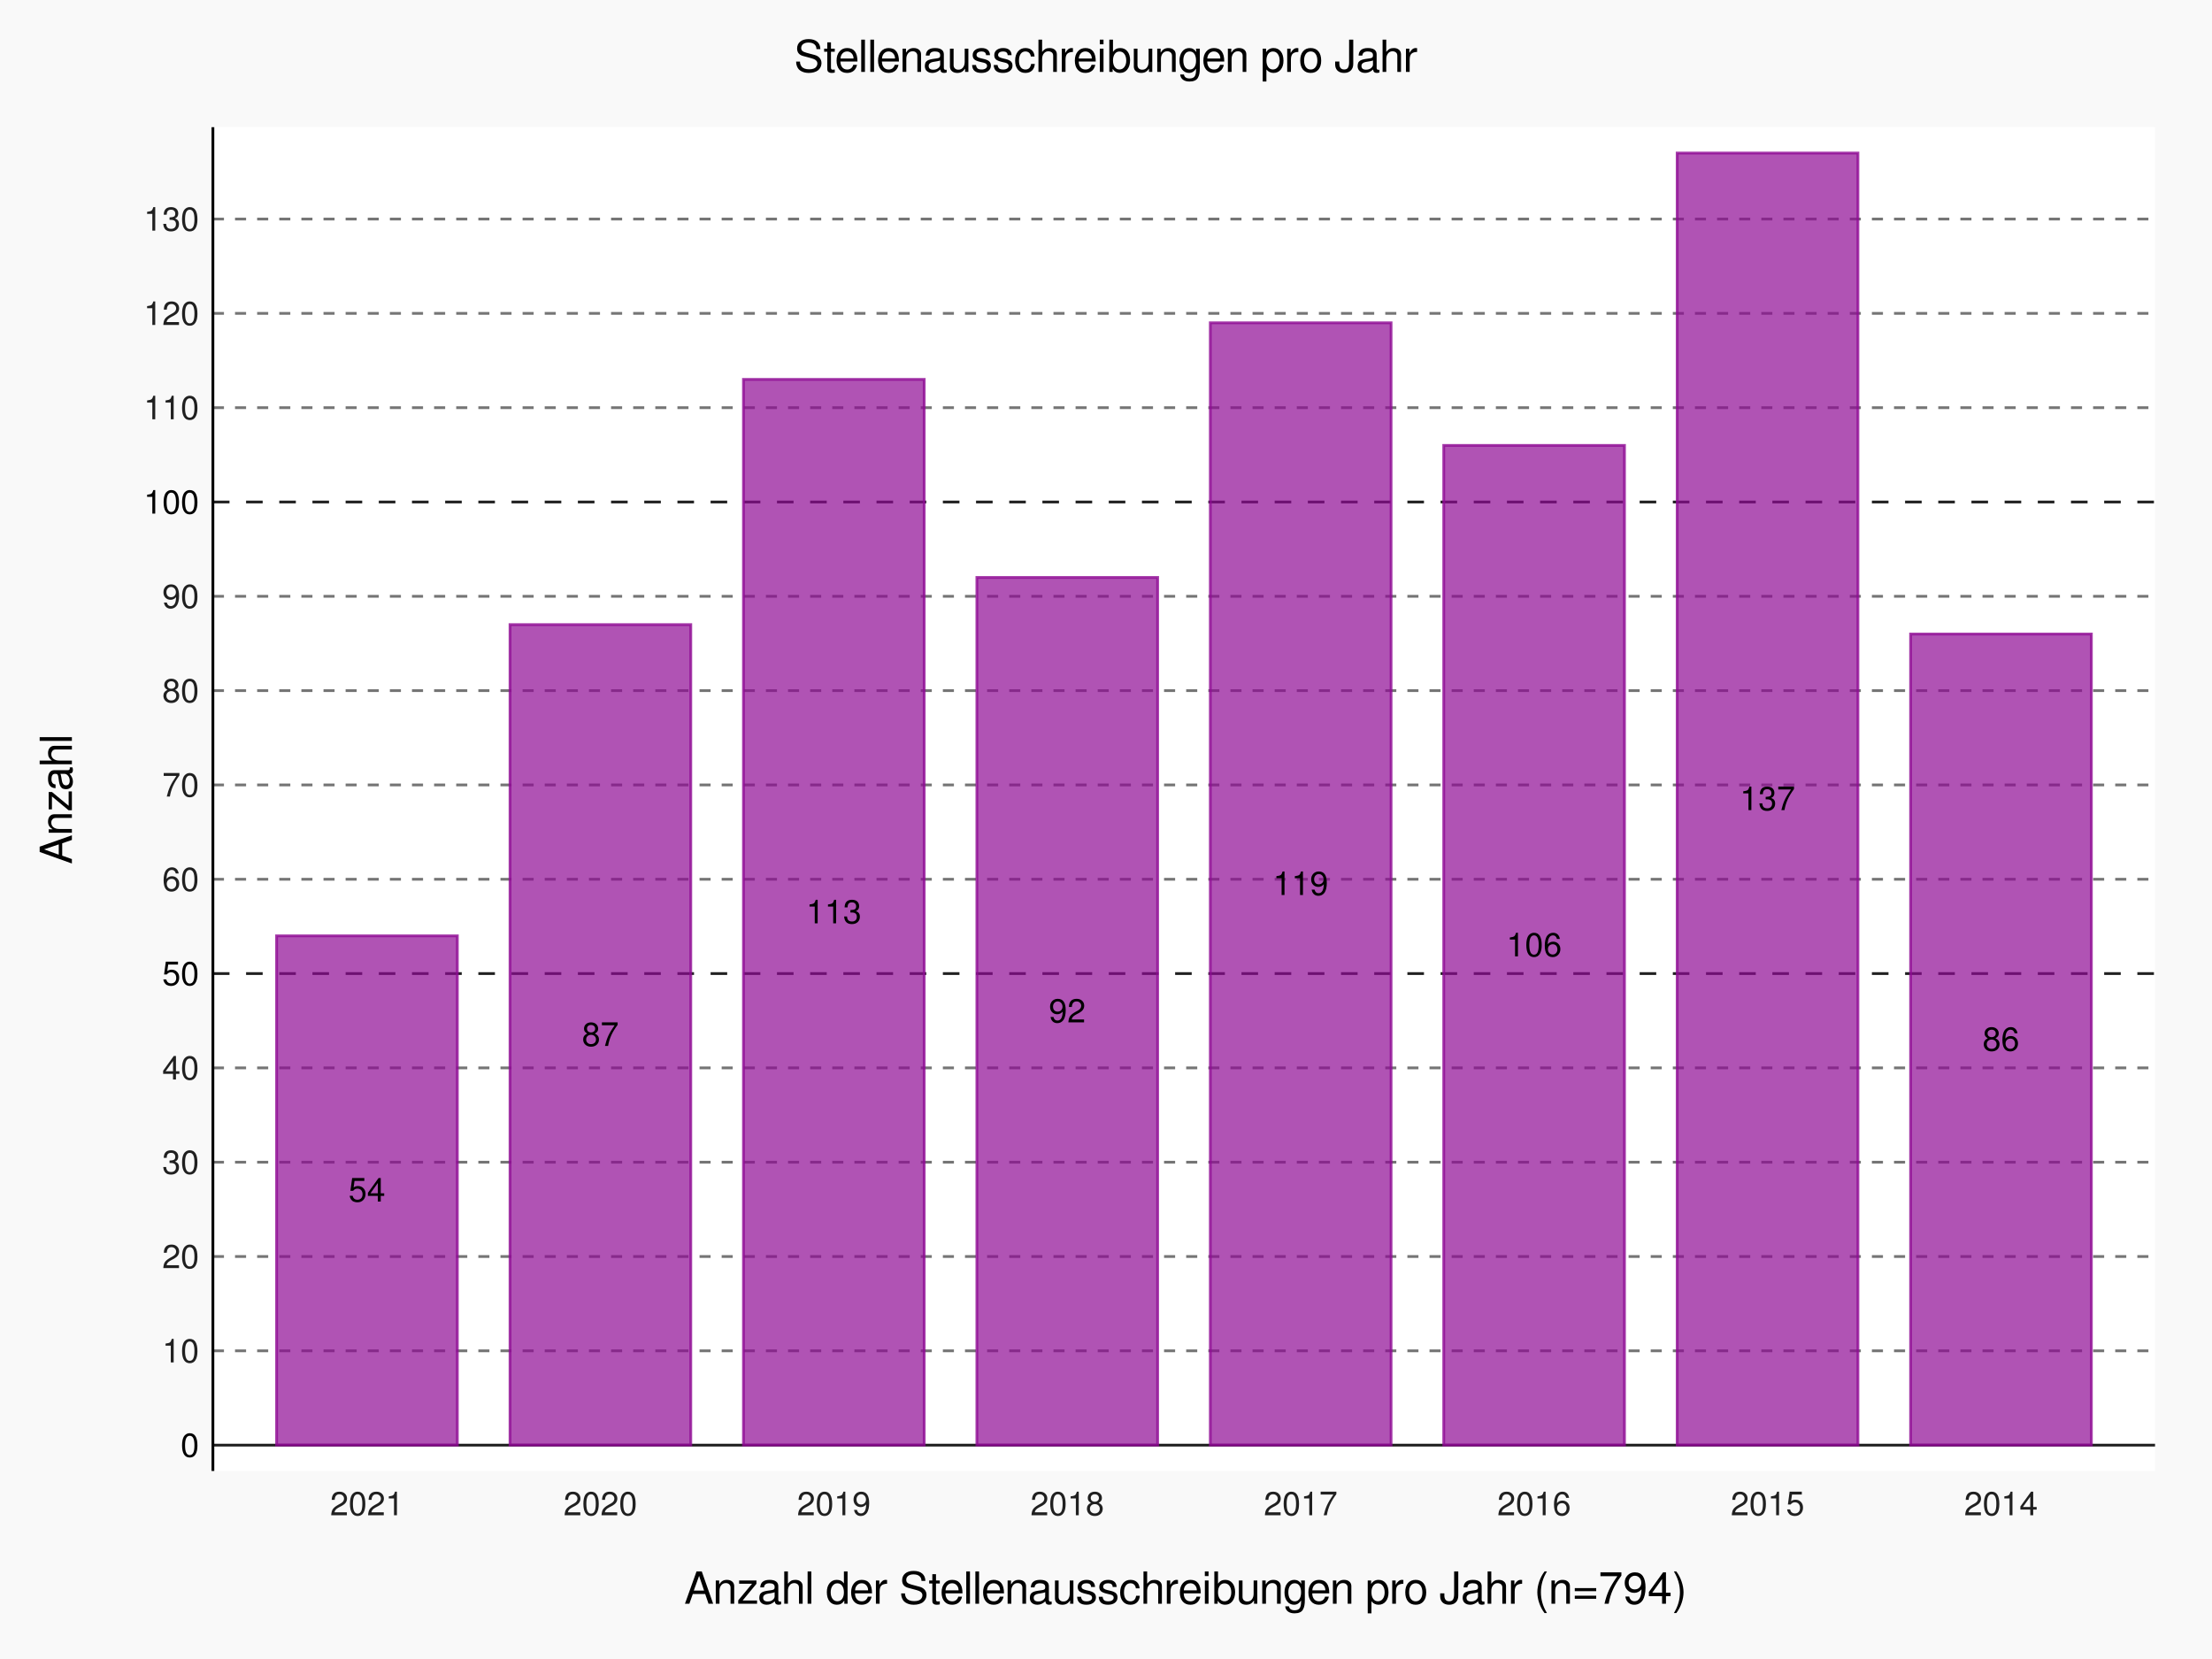
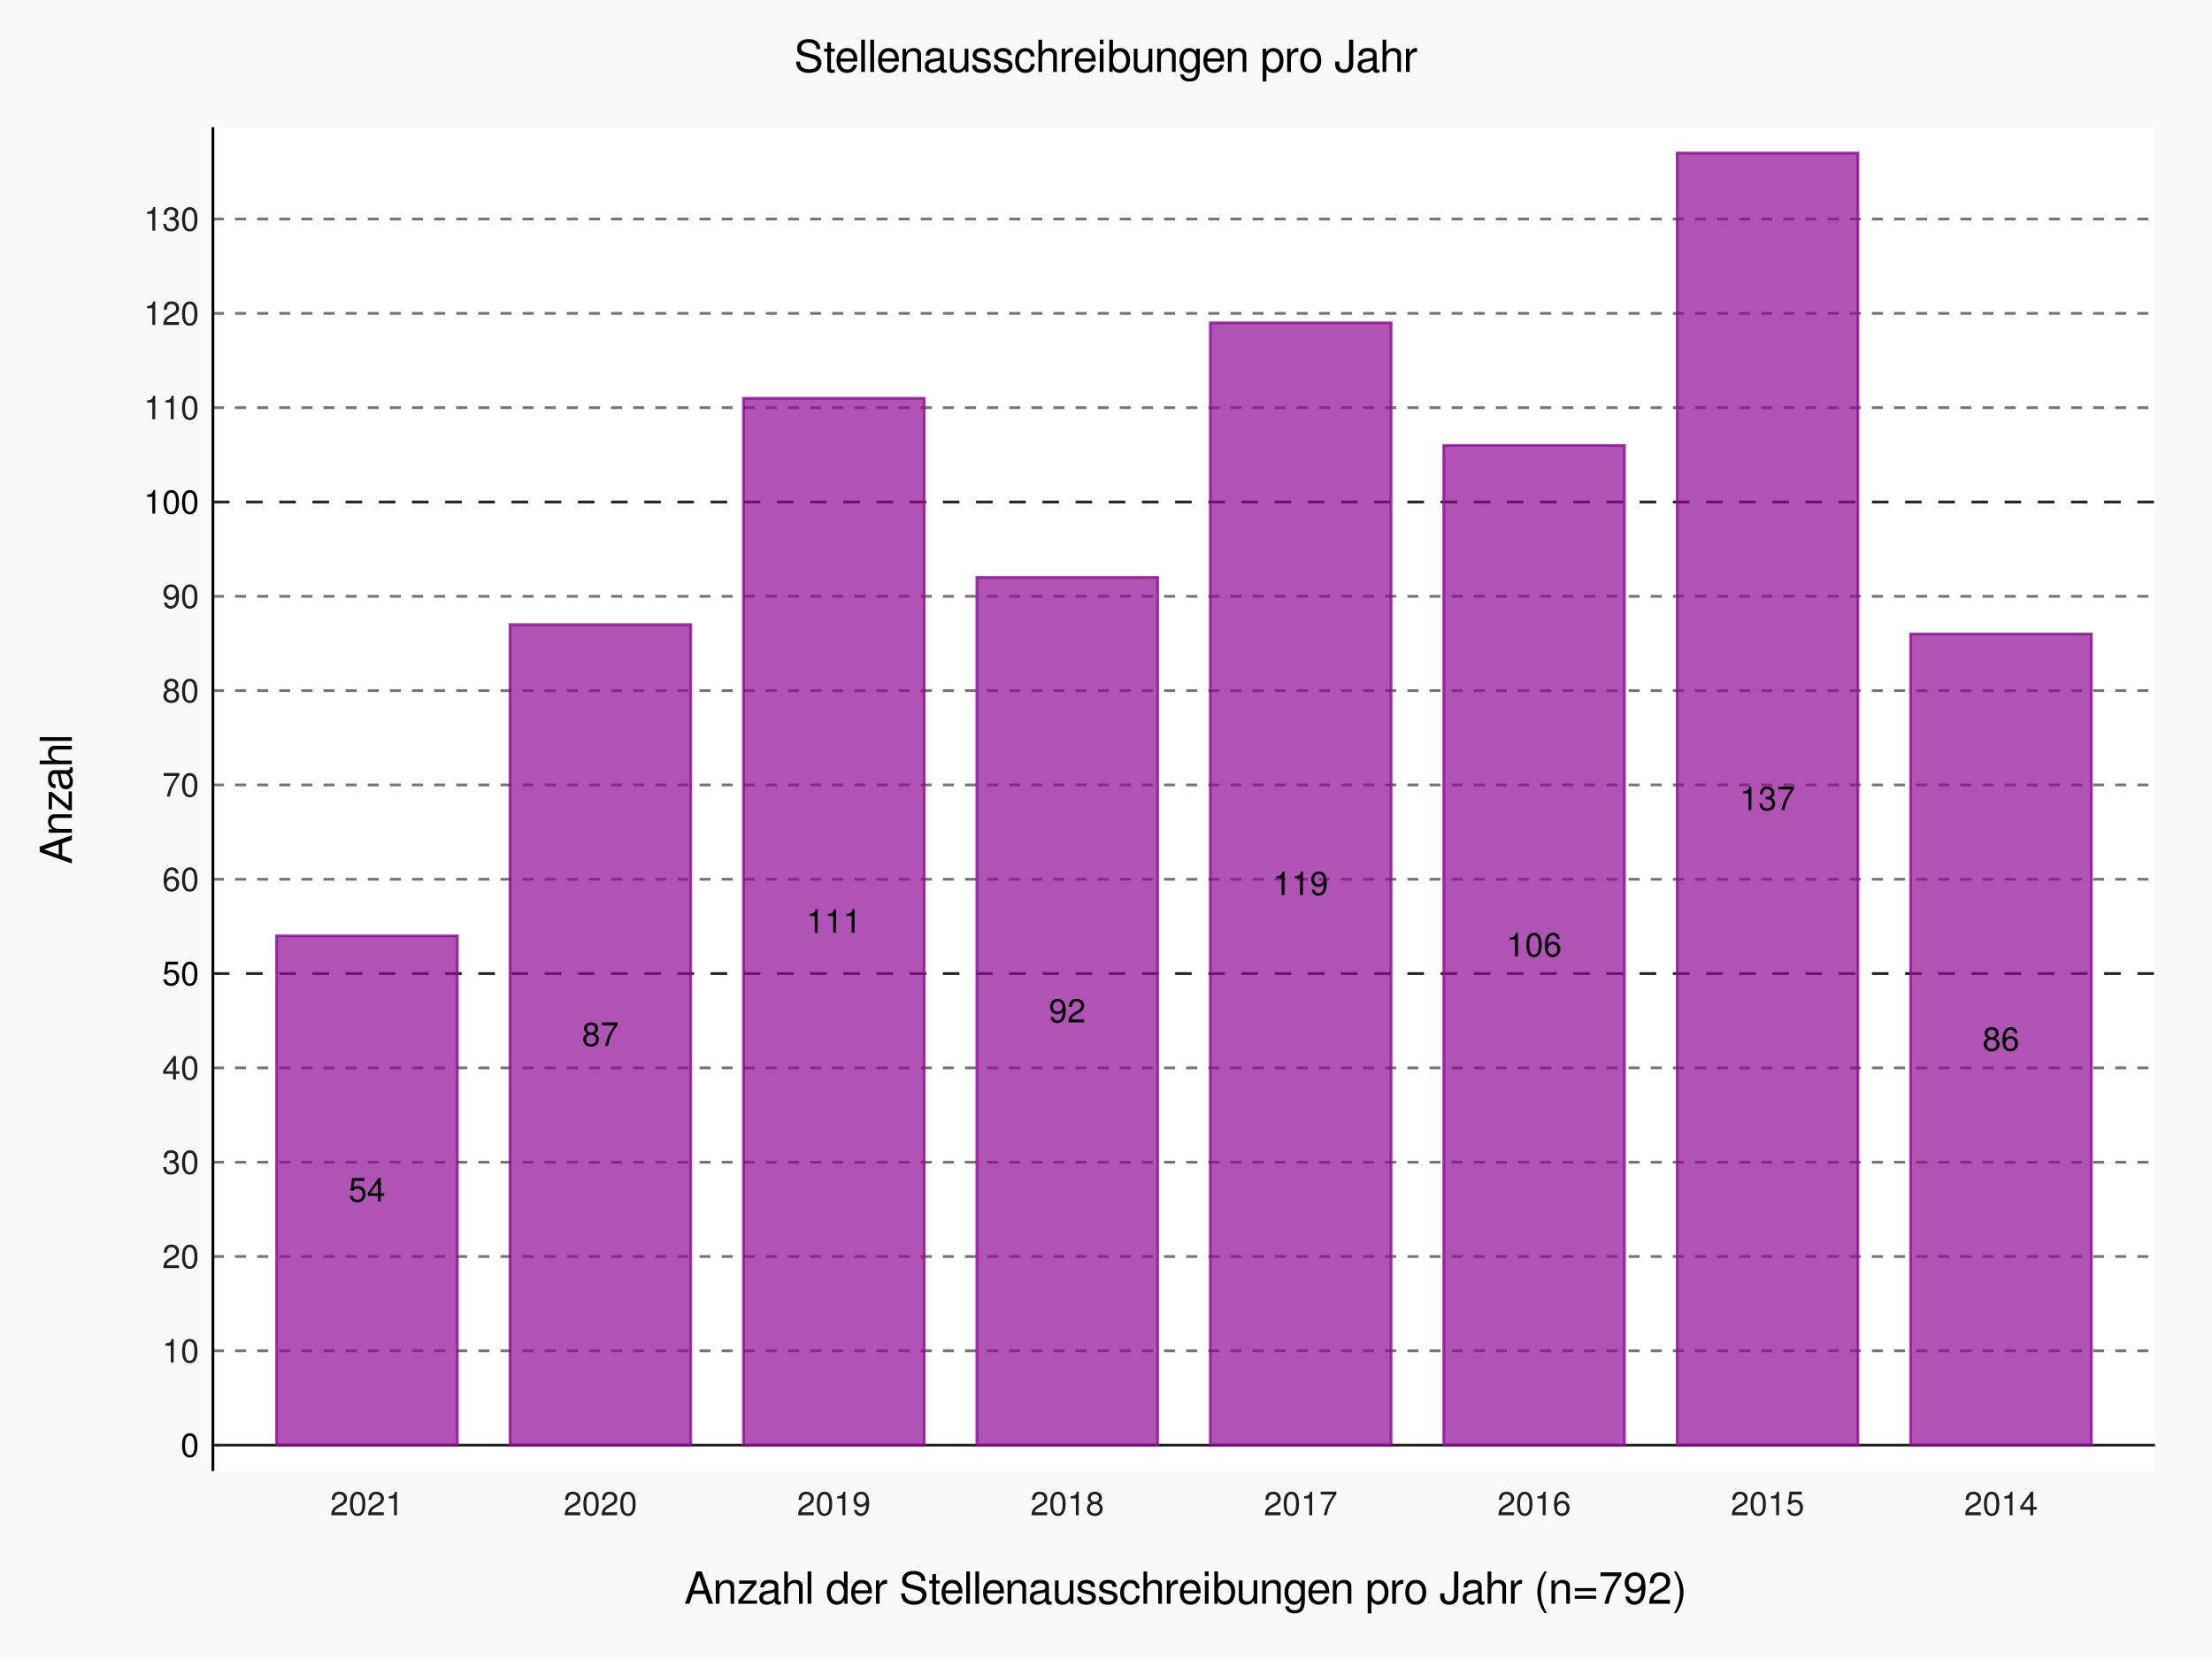
- <svg xmlns="http://www.w3.org/2000/svg" id="chart-90f3c6a9-8818-4882-9d94-cf9c8bb67f31" class="pygal-chart" viewBox="0 0 800 600">
+ <svg xmlns="http://www.w3.org/2000/svg" id="chart-e9c5008a-094e-4b74-a661-f33aa9a90123" class="pygal-chart" viewBox="0 0 800 600">
  <defs>
-     <style type="text/css">#chart-90f3c6a9-8818-4882-9d94-cf9c8bb67f31{-webkit-user-select:none;-webkit-font-smoothing:antialiased;font-family:FreeSans}#chart-90f3c6a9-8818-4882-9d94-cf9c8bb67f31 .title{font-family:FreeSans;font-size:16px}#chart-90f3c6a9-8818-4882-9d94-cf9c8bb67f31 .legends .legend text{font-family:FreeSans;font-size:14px}#chart-90f3c6a9-8818-4882-9d94-cf9c8bb67f31 .axis text{font-family:FreeSans;font-size:12px}#chart-90f3c6a9-8818-4882-9d94-cf9c8bb67f31 .axis text.major{font-family:FreeSans;font-size:12px}#chart-90f3c6a9-8818-4882-9d94-cf9c8bb67f31 .text-overlay text.value{font-family:FreeSans;font-size:12px}#chart-90f3c6a9-8818-4882-9d94-cf9c8bb67f31 .text-overlay text.label{font-family:FreeSans;font-size:12px}#chart-90f3c6a9-8818-4882-9d94-cf9c8bb67f31 .tooltip{font-family:FreeSans;font-size:14px}#chart-90f3c6a9-8818-4882-9d94-cf9c8bb67f31 text.no_data{font-family:FreeSans;font-size:64px}
- #chart-90f3c6a9-8818-4882-9d94-cf9c8bb67f31{background-color:rgba(249,249,249,1)}#chart-90f3c6a9-8818-4882-9d94-cf9c8bb67f31 path,#chart-90f3c6a9-8818-4882-9d94-cf9c8bb67f31 line,#chart-90f3c6a9-8818-4882-9d94-cf9c8bb67f31 rect,#chart-90f3c6a9-8818-4882-9d94-cf9c8bb67f31 circle{-webkit-transition:150ms;-moz-transition:150ms;transition:150ms}#chart-90f3c6a9-8818-4882-9d94-cf9c8bb67f31 .graph &gt; .background{fill:rgba(249,249,249,1)}#chart-90f3c6a9-8818-4882-9d94-cf9c8bb67f31 .plot &gt; .background{fill:rgba(255,255,255,1)}#chart-90f3c6a9-8818-4882-9d94-cf9c8bb67f31 .graph{fill:rgba(0,0,0,.87)}#chart-90f3c6a9-8818-4882-9d94-cf9c8bb67f31 text.no_data{fill:rgba(0,0,0,1)}#chart-90f3c6a9-8818-4882-9d94-cf9c8bb67f31 .title{fill:rgba(0,0,0,1)}#chart-90f3c6a9-8818-4882-9d94-cf9c8bb67f31 .legends .legend text{fill:rgba(0,0,0,.87)}#chart-90f3c6a9-8818-4882-9d94-cf9c8bb67f31 .legends .legend:hover text{fill:rgba(0,0,0,1)}#chart-90f3c6a9-8818-4882-9d94-cf9c8bb67f31 .axis .line{stroke:rgba(0,0,0,1)}#chart-90f3c6a9-8818-4882-9d94-cf9c8bb67f31 .axis .guide.line{stroke:rgba(0,0,0,.54)}#chart-90f3c6a9-8818-4882-9d94-cf9c8bb67f31 .axis .major.line{stroke:rgba(0,0,0,.87)}#chart-90f3c6a9-8818-4882-9d94-cf9c8bb67f31 .axis text.major{fill:rgba(0,0,0,1)}#chart-90f3c6a9-8818-4882-9d94-cf9c8bb67f31 .axis.y .guides:hover .guide.line,#chart-90f3c6a9-8818-4882-9d94-cf9c8bb67f31 .line-graph .axis.x .guides:hover .guide.line,#chart-90f3c6a9-8818-4882-9d94-cf9c8bb67f31 .stackedline-graph .axis.x .guides:hover .guide.line,#chart-90f3c6a9-8818-4882-9d94-cf9c8bb67f31 .xy-graph .axis.x .guides:hover .guide.line{stroke:rgba(0,0,0,1)}#chart-90f3c6a9-8818-4882-9d94-cf9c8bb67f31 .axis .guides:hover text{fill:rgba(0,0,0,1)}#chart-90f3c6a9-8818-4882-9d94-cf9c8bb67f31 .reactive{fill-opacity:.7;stroke-opacity:.8}#chart-90f3c6a9-8818-4882-9d94-cf9c8bb67f31 .ci{stroke:rgba(0,0,0,.87)}#chart-90f3c6a9-8818-4882-9d94-cf9c8bb67f31 .reactive.active,#chart-90f3c6a9-8818-4882-9d94-cf9c8bb67f31 .active .reactive{fill-opacity:.8;stroke-opacity:.9;stroke-width:4}#chart-90f3c6a9-8818-4882-9d94-cf9c8bb67f31 .ci .reactive.active{stroke-width:1.5}#chart-90f3c6a9-8818-4882-9d94-cf9c8bb67f31 .series text{fill:rgba(0,0,0,1)}#chart-90f3c6a9-8818-4882-9d94-cf9c8bb67f31 .tooltip rect{fill:rgba(255,255,255,1);stroke:rgba(0,0,0,1);-webkit-transition:opacity 150ms;-moz-transition:opacity 150ms;transition:opacity 150ms}#chart-90f3c6a9-8818-4882-9d94-cf9c8bb67f31 .tooltip .label{fill:rgba(0,0,0,.87)}#chart-90f3c6a9-8818-4882-9d94-cf9c8bb67f31 .tooltip .label{fill:rgba(0,0,0,.87)}#chart-90f3c6a9-8818-4882-9d94-cf9c8bb67f31 .tooltip .legend{font-size:.8em;fill:rgba(0,0,0,.54)}#chart-90f3c6a9-8818-4882-9d94-cf9c8bb67f31 .tooltip .x_label{font-size:.6em;fill:rgba(0,0,0,1)}#chart-90f3c6a9-8818-4882-9d94-cf9c8bb67f31 .tooltip .xlink{font-size:.5em;text-decoration:underline}#chart-90f3c6a9-8818-4882-9d94-cf9c8bb67f31 .tooltip .value{font-size:1.5em}#chart-90f3c6a9-8818-4882-9d94-cf9c8bb67f31 .bound{font-size:.5em}#chart-90f3c6a9-8818-4882-9d94-cf9c8bb67f31 .max-value{font-size:.75em;fill:rgba(0,0,0,.54)}#chart-90f3c6a9-8818-4882-9d94-cf9c8bb67f31 .map-element{fill:rgba(255,255,255,1);stroke:rgba(0,0,0,.54) !important}#chart-90f3c6a9-8818-4882-9d94-cf9c8bb67f31 .map-element .reactive{fill-opacity:inherit;stroke-opacity:inherit}#chart-90f3c6a9-8818-4882-9d94-cf9c8bb67f31 .color-0,#chart-90f3c6a9-8818-4882-9d94-cf9c8bb67f31 .color-0 a:visited{stroke:#8f0a94;fill:#8f0a94}#chart-90f3c6a9-8818-4882-9d94-cf9c8bb67f31 .text-overlay .color-0 text{fill:black}
- #chart-90f3c6a9-8818-4882-9d94-cf9c8bb67f31 text.no_data{text-anchor:middle}#chart-90f3c6a9-8818-4882-9d94-cf9c8bb67f31 .guide.line{fill:none}#chart-90f3c6a9-8818-4882-9d94-cf9c8bb67f31 .centered{text-anchor:middle}#chart-90f3c6a9-8818-4882-9d94-cf9c8bb67f31 .title{text-anchor:middle}#chart-90f3c6a9-8818-4882-9d94-cf9c8bb67f31 .legends .legend text{fill-opacity:1}#chart-90f3c6a9-8818-4882-9d94-cf9c8bb67f31 .axis.x text{text-anchor:middle}#chart-90f3c6a9-8818-4882-9d94-cf9c8bb67f31 .axis.x:not(.web) text[transform]{text-anchor:start}#chart-90f3c6a9-8818-4882-9d94-cf9c8bb67f31 .axis.x:not(.web) text[transform].backwards{text-anchor:end}#chart-90f3c6a9-8818-4882-9d94-cf9c8bb67f31 .axis.y text{text-anchor:end}#chart-90f3c6a9-8818-4882-9d94-cf9c8bb67f31 .axis.y text[transform].backwards{text-anchor:start}#chart-90f3c6a9-8818-4882-9d94-cf9c8bb67f31 .axis.y2 text{text-anchor:start}#chart-90f3c6a9-8818-4882-9d94-cf9c8bb67f31 .axis.y2 text[transform].backwards{text-anchor:end}#chart-90f3c6a9-8818-4882-9d94-cf9c8bb67f31 .axis .guide.line{stroke-dasharray:4,4}#chart-90f3c6a9-8818-4882-9d94-cf9c8bb67f31 .axis .major.guide.line{stroke-dasharray:6,6}#chart-90f3c6a9-8818-4882-9d94-cf9c8bb67f31 .horizontal .axis.y .guide.line,#chart-90f3c6a9-8818-4882-9d94-cf9c8bb67f31 .horizontal .axis.y2 .guide.line,#chart-90f3c6a9-8818-4882-9d94-cf9c8bb67f31 .vertical .axis.x .guide.line{opacity:0}#chart-90f3c6a9-8818-4882-9d94-cf9c8bb67f31 .horizontal .axis.always_show .guide.line,#chart-90f3c6a9-8818-4882-9d94-cf9c8bb67f31 .vertical .axis.always_show .guide.line{opacity:1 !important}#chart-90f3c6a9-8818-4882-9d94-cf9c8bb67f31 .axis.y .guides:hover .guide.line,#chart-90f3c6a9-8818-4882-9d94-cf9c8bb67f31 .axis.y2 .guides:hover .guide.line,#chart-90f3c6a9-8818-4882-9d94-cf9c8bb67f31 .axis.x .guides:hover .guide.line{opacity:1}#chart-90f3c6a9-8818-4882-9d94-cf9c8bb67f31 .axis .guides:hover text{opacity:1}#chart-90f3c6a9-8818-4882-9d94-cf9c8bb67f31 .nofill{fill:none}#chart-90f3c6a9-8818-4882-9d94-cf9c8bb67f31 .subtle-fill{fill-opacity:.2}#chart-90f3c6a9-8818-4882-9d94-cf9c8bb67f31 .dot{stroke-width:1px;fill-opacity:1}#chart-90f3c6a9-8818-4882-9d94-cf9c8bb67f31 .dot.active{stroke-width:5px}#chart-90f3c6a9-8818-4882-9d94-cf9c8bb67f31 .dot.negative{fill:transparent}#chart-90f3c6a9-8818-4882-9d94-cf9c8bb67f31 text,#chart-90f3c6a9-8818-4882-9d94-cf9c8bb67f31 tspan{stroke:none !important}#chart-90f3c6a9-8818-4882-9d94-cf9c8bb67f31 .series text.active{opacity:1}#chart-90f3c6a9-8818-4882-9d94-cf9c8bb67f31 .tooltip rect{fill-opacity:.95;stroke-width:.5}#chart-90f3c6a9-8818-4882-9d94-cf9c8bb67f31 .tooltip text{fill-opacity:1}#chart-90f3c6a9-8818-4882-9d94-cf9c8bb67f31 .showable{visibility:hidden}#chart-90f3c6a9-8818-4882-9d94-cf9c8bb67f31 .showable.shown{visibility:visible}#chart-90f3c6a9-8818-4882-9d94-cf9c8bb67f31 .gauge-background{fill:rgba(229,229,229,1);stroke:none}#chart-90f3c6a9-8818-4882-9d94-cf9c8bb67f31 .bg-lines{stroke:rgba(249,249,249,1);stroke-width:2px}</style>
+     <style type="text/css">#chart-e9c5008a-094e-4b74-a661-f33aa9a90123{-webkit-user-select:none;-webkit-font-smoothing:antialiased;font-family:FreeSans}#chart-e9c5008a-094e-4b74-a661-f33aa9a90123 .title{font-family:FreeSans;font-size:16px}#chart-e9c5008a-094e-4b74-a661-f33aa9a90123 .legends .legend text{font-family:FreeSans;font-size:14px}#chart-e9c5008a-094e-4b74-a661-f33aa9a90123 .axis text{font-family:FreeSans;font-size:12px}#chart-e9c5008a-094e-4b74-a661-f33aa9a90123 .axis text.major{font-family:FreeSans;font-size:12px}#chart-e9c5008a-094e-4b74-a661-f33aa9a90123 .text-overlay text.value{font-family:FreeSans;font-size:12px}#chart-e9c5008a-094e-4b74-a661-f33aa9a90123 .text-overlay text.label{font-family:FreeSans;font-size:12px}#chart-e9c5008a-094e-4b74-a661-f33aa9a90123 .tooltip{font-family:FreeSans;font-size:14px}#chart-e9c5008a-094e-4b74-a661-f33aa9a90123 text.no_data{font-family:FreeSans;font-size:64px}
+ #chart-e9c5008a-094e-4b74-a661-f33aa9a90123{background-color:rgba(249,249,249,1)}#chart-e9c5008a-094e-4b74-a661-f33aa9a90123 path,#chart-e9c5008a-094e-4b74-a661-f33aa9a90123 line,#chart-e9c5008a-094e-4b74-a661-f33aa9a90123 rect,#chart-e9c5008a-094e-4b74-a661-f33aa9a90123 circle{-webkit-transition:150ms;-moz-transition:150ms;transition:150ms}#chart-e9c5008a-094e-4b74-a661-f33aa9a90123 .graph &gt; .background{fill:rgba(249,249,249,1)}#chart-e9c5008a-094e-4b74-a661-f33aa9a90123 .plot &gt; .background{fill:rgba(255,255,255,1)}#chart-e9c5008a-094e-4b74-a661-f33aa9a90123 .graph{fill:rgba(0,0,0,.87)}#chart-e9c5008a-094e-4b74-a661-f33aa9a90123 text.no_data{fill:rgba(0,0,0,1)}#chart-e9c5008a-094e-4b74-a661-f33aa9a90123 .title{fill:rgba(0,0,0,1)}#chart-e9c5008a-094e-4b74-a661-f33aa9a90123 .legends .legend text{fill:rgba(0,0,0,.87)}#chart-e9c5008a-094e-4b74-a661-f33aa9a90123 .legends .legend:hover text{fill:rgba(0,0,0,1)}#chart-e9c5008a-094e-4b74-a661-f33aa9a90123 .axis .line{stroke:rgba(0,0,0,1)}#chart-e9c5008a-094e-4b74-a661-f33aa9a90123 .axis .guide.line{stroke:rgba(0,0,0,.54)}#chart-e9c5008a-094e-4b74-a661-f33aa9a90123 .axis .major.line{stroke:rgba(0,0,0,.87)}#chart-e9c5008a-094e-4b74-a661-f33aa9a90123 .axis text.major{fill:rgba(0,0,0,1)}#chart-e9c5008a-094e-4b74-a661-f33aa9a90123 .axis.y .guides:hover .guide.line,#chart-e9c5008a-094e-4b74-a661-f33aa9a90123 .line-graph .axis.x .guides:hover .guide.line,#chart-e9c5008a-094e-4b74-a661-f33aa9a90123 .stackedline-graph .axis.x .guides:hover .guide.line,#chart-e9c5008a-094e-4b74-a661-f33aa9a90123 .xy-graph .axis.x .guides:hover .guide.line{stroke:rgba(0,0,0,1)}#chart-e9c5008a-094e-4b74-a661-f33aa9a90123 .axis .guides:hover text{fill:rgba(0,0,0,1)}#chart-e9c5008a-094e-4b74-a661-f33aa9a90123 .reactive{fill-opacity:.7;stroke-opacity:.8}#chart-e9c5008a-094e-4b74-a661-f33aa9a90123 .ci{stroke:rgba(0,0,0,.87)}#chart-e9c5008a-094e-4b74-a661-f33aa9a90123 .reactive.active,#chart-e9c5008a-094e-4b74-a661-f33aa9a90123 .active .reactive{fill-opacity:.8;stroke-opacity:.9;stroke-width:4}#chart-e9c5008a-094e-4b74-a661-f33aa9a90123 .ci .reactive.active{stroke-width:1.5}#chart-e9c5008a-094e-4b74-a661-f33aa9a90123 .series text{fill:rgba(0,0,0,1)}#chart-e9c5008a-094e-4b74-a661-f33aa9a90123 .tooltip rect{fill:rgba(255,255,255,1);stroke:rgba(0,0,0,1);-webkit-transition:opacity 150ms;-moz-transition:opacity 150ms;transition:opacity 150ms}#chart-e9c5008a-094e-4b74-a661-f33aa9a90123 .tooltip .label{fill:rgba(0,0,0,.87)}#chart-e9c5008a-094e-4b74-a661-f33aa9a90123 .tooltip .label{fill:rgba(0,0,0,.87)}#chart-e9c5008a-094e-4b74-a661-f33aa9a90123 .tooltip .legend{font-size:.8em;fill:rgba(0,0,0,.54)}#chart-e9c5008a-094e-4b74-a661-f33aa9a90123 .tooltip .x_label{font-size:.6em;fill:rgba(0,0,0,1)}#chart-e9c5008a-094e-4b74-a661-f33aa9a90123 .tooltip .xlink{font-size:.5em;text-decoration:underline}#chart-e9c5008a-094e-4b74-a661-f33aa9a90123 .tooltip .value{font-size:1.5em}#chart-e9c5008a-094e-4b74-a661-f33aa9a90123 .bound{font-size:.5em}#chart-e9c5008a-094e-4b74-a661-f33aa9a90123 .max-value{font-size:.75em;fill:rgba(0,0,0,.54)}#chart-e9c5008a-094e-4b74-a661-f33aa9a90123 .map-element{fill:rgba(255,255,255,1);stroke:rgba(0,0,0,.54) !important}#chart-e9c5008a-094e-4b74-a661-f33aa9a90123 .map-element .reactive{fill-opacity:inherit;stroke-opacity:inherit}#chart-e9c5008a-094e-4b74-a661-f33aa9a90123 .color-0,#chart-e9c5008a-094e-4b74-a661-f33aa9a90123 .color-0 a:visited{stroke:#8f0a94;fill:#8f0a94}#chart-e9c5008a-094e-4b74-a661-f33aa9a90123 .text-overlay .color-0 text{fill:black}
+ #chart-e9c5008a-094e-4b74-a661-f33aa9a90123 text.no_data{text-anchor:middle}#chart-e9c5008a-094e-4b74-a661-f33aa9a90123 .guide.line{fill:none}#chart-e9c5008a-094e-4b74-a661-f33aa9a90123 .centered{text-anchor:middle}#chart-e9c5008a-094e-4b74-a661-f33aa9a90123 .title{text-anchor:middle}#chart-e9c5008a-094e-4b74-a661-f33aa9a90123 .legends .legend text{fill-opacity:1}#chart-e9c5008a-094e-4b74-a661-f33aa9a90123 .axis.x text{text-anchor:middle}#chart-e9c5008a-094e-4b74-a661-f33aa9a90123 .axis.x:not(.web) text[transform]{text-anchor:start}#chart-e9c5008a-094e-4b74-a661-f33aa9a90123 .axis.x:not(.web) text[transform].backwards{text-anchor:end}#chart-e9c5008a-094e-4b74-a661-f33aa9a90123 .axis.y text{text-anchor:end}#chart-e9c5008a-094e-4b74-a661-f33aa9a90123 .axis.y text[transform].backwards{text-anchor:start}#chart-e9c5008a-094e-4b74-a661-f33aa9a90123 .axis.y2 text{text-anchor:start}#chart-e9c5008a-094e-4b74-a661-f33aa9a90123 .axis.y2 text[transform].backwards{text-anchor:end}#chart-e9c5008a-094e-4b74-a661-f33aa9a90123 .axis .guide.line{stroke-dasharray:4,4}#chart-e9c5008a-094e-4b74-a661-f33aa9a90123 .axis .major.guide.line{stroke-dasharray:6,6}#chart-e9c5008a-094e-4b74-a661-f33aa9a90123 .horizontal .axis.y .guide.line,#chart-e9c5008a-094e-4b74-a661-f33aa9a90123 .horizontal .axis.y2 .guide.line,#chart-e9c5008a-094e-4b74-a661-f33aa9a90123 .vertical .axis.x .guide.line{opacity:0}#chart-e9c5008a-094e-4b74-a661-f33aa9a90123 .horizontal .axis.always_show .guide.line,#chart-e9c5008a-094e-4b74-a661-f33aa9a90123 .vertical .axis.always_show .guide.line{opacity:1 !important}#chart-e9c5008a-094e-4b74-a661-f33aa9a90123 .axis.y .guides:hover .guide.line,#chart-e9c5008a-094e-4b74-a661-f33aa9a90123 .axis.y2 .guides:hover .guide.line,#chart-e9c5008a-094e-4b74-a661-f33aa9a90123 .axis.x .guides:hover .guide.line{opacity:1}#chart-e9c5008a-094e-4b74-a661-f33aa9a90123 .axis .guides:hover text{opacity:1}#chart-e9c5008a-094e-4b74-a661-f33aa9a90123 .nofill{fill:none}#chart-e9c5008a-094e-4b74-a661-f33aa9a90123 .subtle-fill{fill-opacity:.2}#chart-e9c5008a-094e-4b74-a661-f33aa9a90123 .dot{stroke-width:1px;fill-opacity:1}#chart-e9c5008a-094e-4b74-a661-f33aa9a90123 .dot.active{stroke-width:5px}#chart-e9c5008a-094e-4b74-a661-f33aa9a90123 .dot.negative{fill:transparent}#chart-e9c5008a-094e-4b74-a661-f33aa9a90123 text,#chart-e9c5008a-094e-4b74-a661-f33aa9a90123 tspan{stroke:none !important}#chart-e9c5008a-094e-4b74-a661-f33aa9a90123 .series text.active{opacity:1}#chart-e9c5008a-094e-4b74-a661-f33aa9a90123 .tooltip rect{fill-opacity:.95;stroke-width:.5}#chart-e9c5008a-094e-4b74-a661-f33aa9a90123 .tooltip text{fill-opacity:1}#chart-e9c5008a-094e-4b74-a661-f33aa9a90123 .showable{visibility:hidden}#chart-e9c5008a-094e-4b74-a661-f33aa9a90123 .showable.shown{visibility:visible}#chart-e9c5008a-094e-4b74-a661-f33aa9a90123 .gauge-background{fill:rgba(229,229,229,1);stroke:none}#chart-e9c5008a-094e-4b74-a661-f33aa9a90123 .bg-lines{stroke:rgba(249,249,249,1);stroke-width:2px}</style>
  </defs>
  <g class="graph bar-graph vertical">
    <rect x="0" y="0" width="800" height="600" class="background" />
    <g transform="translate(77, 46)" class="plot">
      <rect x="0" y="0" width="702.4" height="486" class="background" />
      <g class="axis y always_show">
        <g class="guides">
          <path d="M0 476.654 h702.4" class="axis major line" />
          <text x="-5" y="480.854" class="major">0</text>
        </g>
        <g class="guides">
          <path d="M0 442.544 h702.4" class="guide line" />
          <text x="-5" y="446.744" class="">10</text>
        </g>
        <g class="guides">
          <path d="M0 408.434 h702.4" class="guide line" />
          <text x="-5" y="412.634" class="">20</text>
        </g>
        <g class="guides">
          <path d="M0 374.324 h702.4" class="guide line" />
          <text x="-5" y="378.524" class="">30</text>
        </g>
        <g class="guides">
          <path d="M0 340.214 h702.4" class="guide line" />
          <text x="-5" y="344.414" class="">40</text>
        </g>
        <g class="guides">
          <path d="M0 306.104 h702.4" class="major guide line" />
          <text x="-5" y="310.304" class="major">50</text>
        </g>
        <g class="guides">
          <path d="M0 271.994 h702.4" class="guide line" />
          <text x="-5" y="276.194" class="">60</text>
        </g>
        <g class="guides">
          <path d="M0 237.883 h702.4" class="guide line" />
          <text x="-5" y="242.083" class="">70</text>
        </g>
        <g class="guides">
          <path d="M0 203.773 h702.4" class="guide line" />
          <text x="-5" y="207.973" class="">80</text>
        </g>
        <g class="guides">
          <path d="M0 169.663 h702.4" class="guide line" />
          <text x="-5" y="173.863" class="">90</text>
        </g>
        <g class="guides">
          <path d="M0 135.553 h702.4" class="major guide line" />
          <text x="-5" y="139.753" class="major">100</text>
        </g>
        <g class="guides">
          <path d="M0 101.443 h702.4" class="guide line" />
          <text x="-5" y="105.643" class="">110</text>
        </g>
        <g class="guides">
          <path d="M0 67.333 h702.4" class="guide line" />
          <text x="-5" y="71.533" class="">120</text>
        </g>
        <g class="guides">
          <path d="M0 33.223 h702.4" class="guide line" />
          <text x="-5" y="37.423" class="">130</text>
        </g>
      </g>
      <g class="axis x">
        <path d="M0 0 v486" class="line" />
        <g class="guides">
          <path d="M55.719 0 v486" class="guide line" />
          <text x="55.719" y="502.0" class="">2021</text>
        </g>
        <g class="guides">
          <path d="M140.142 0 v486" class="guide line" />
          <text x="140.142" y="502.0" class="">2020</text>
        </g>
        <g class="guides">
          <path d="M224.565 0 v486" class="guide line" />
          <text x="224.565" y="502.0" class="">2019</text>
        </g>
        <g class="guides">
          <path d="M308.988 0 v486" class="guide line" />
          <text x="308.988" y="502.0" class="">2018</text>
        </g>
        <g class="guides">
          <path d="M393.412 0 v486" class="guide line" />
          <text x="393.412" y="502.0" class="">2017</text>
        </g>
        <g class="guides">
          <path d="M477.835 0 v486" class="guide line" />
          <text x="477.835" y="502.0" class="">2016</text>
        </g>
        <g class="guides">
          <path d="M562.258 0 v486" class="guide line" />
          <text x="562.258" y="502.0" class="">2015</text>
        </g>
        <g class="guides">
          <path d="M646.681 0 v486" class="guide line" />
          <text x="646.681" y="502.0" class="">2014</text>
        </g>
      </g>
      <g class="series serie-0 color-0">
        <g class="bars">
          <g class="bar">
            <rect x="23.031" y="292.46" rx="0" ry="0" width="65.377" height="184.194" class="rect reactive tooltip-trigger" />
          </g>
          <g class="bar">
            <rect x="107.454" y="179.896" rx="0" ry="0" width="65.377" height="296.757" class="rect reactive tooltip-trigger" />
          </g>
          <g class="bar">
-             <rect x="191.877" y="91.21" rx="0" ry="0" width="65.377" height="385.444" class="rect reactive tooltip-trigger" />
+             <rect x="191.877" y="98.032" rx="0" ry="0" width="65.377" height="378.622" class="rect reactive tooltip-trigger" />
          </g>
          <g class="bar">
            <rect x="276.3" y="162.841" rx="0" ry="0" width="65.377" height="313.812" class="rect reactive tooltip-trigger" />
          </g>
          <g class="bar">
            <rect x="360.723" y="70.744" rx="0" ry="0" width="65.377" height="405.91" class="rect reactive tooltip-trigger" />
          </g>
          <g class="bar">
            <rect x="445.146" y="115.087" rx="0" ry="0" width="65.377" height="361.567" class="rect reactive tooltip-trigger" />
          </g>
          <g class="bar">
            <rect x="529.569" y="9.346" rx="0" ry="0" width="65.377" height="467.308" class="rect reactive tooltip-trigger" />
          </g>
          <g class="bar">
            <rect x="613.992" y="183.307" rx="0" ry="0" width="65.377" height="293.346" class="rect reactive tooltip-trigger" />
          </g>
        </g>
      </g>
    </g>
    <g class="titles">
      <text x="400.0" y="26" class="title plot_title">Stellenausschreibungen pro Jahr</text>
-       <text x="428.8" y="580" class="title">Anzahl der Stellenausschreibungen pro Jahr (n=794)</text>
+       <text x="428.8" y="580" class="title">Anzahl der Stellenausschreibungen pro Jahr (n=792)</text>
      <text x="0" y="315.0" class="title" transform="rotate(-90 0 289)">Anzahl</text>
    </g>
    <g transform="translate(77, 46)" class="plot overlay">
      <g class="series serie-0 color-0" />
    </g>
    <g transform="translate(77, 46)" class="plot text-overlay">
      <g class="series serie-0 color-0">
        <text text-anchor="middle" x="55.719" y="388.557" class="value">54</text>
        <text text-anchor="middle" x="140.142" y="332.275" class="value">87</text>
-         <text text-anchor="middle" x="224.565" y="287.932" class="value">113</text>
+         <text text-anchor="middle" x="224.565" y="291.343" class="value">111</text>
        <text text-anchor="middle" x="308.988" y="323.748" class="value">92</text>
        <text text-anchor="middle" x="393.412" y="277.699" class="value">119</text>
        <text text-anchor="middle" x="477.835" y="299.871" class="value">106</text>
        <text text-anchor="middle" x="562.258" y="247" class="value">137</text>
        <text text-anchor="middle" x="646.681" y="333.981" class="value">86</text>
      </g>
    </g>
    <g transform="translate(77, 46)" class="plot tooltip-overlay">
      <g transform="translate(0 0)" style="opacity: 0" class="tooltip">
        <rect rx="0" ry="0" width="0" height="0" class="tooltip-box" />
        <g class="text" />
      </g>
    </g>
  </g>
</svg>
